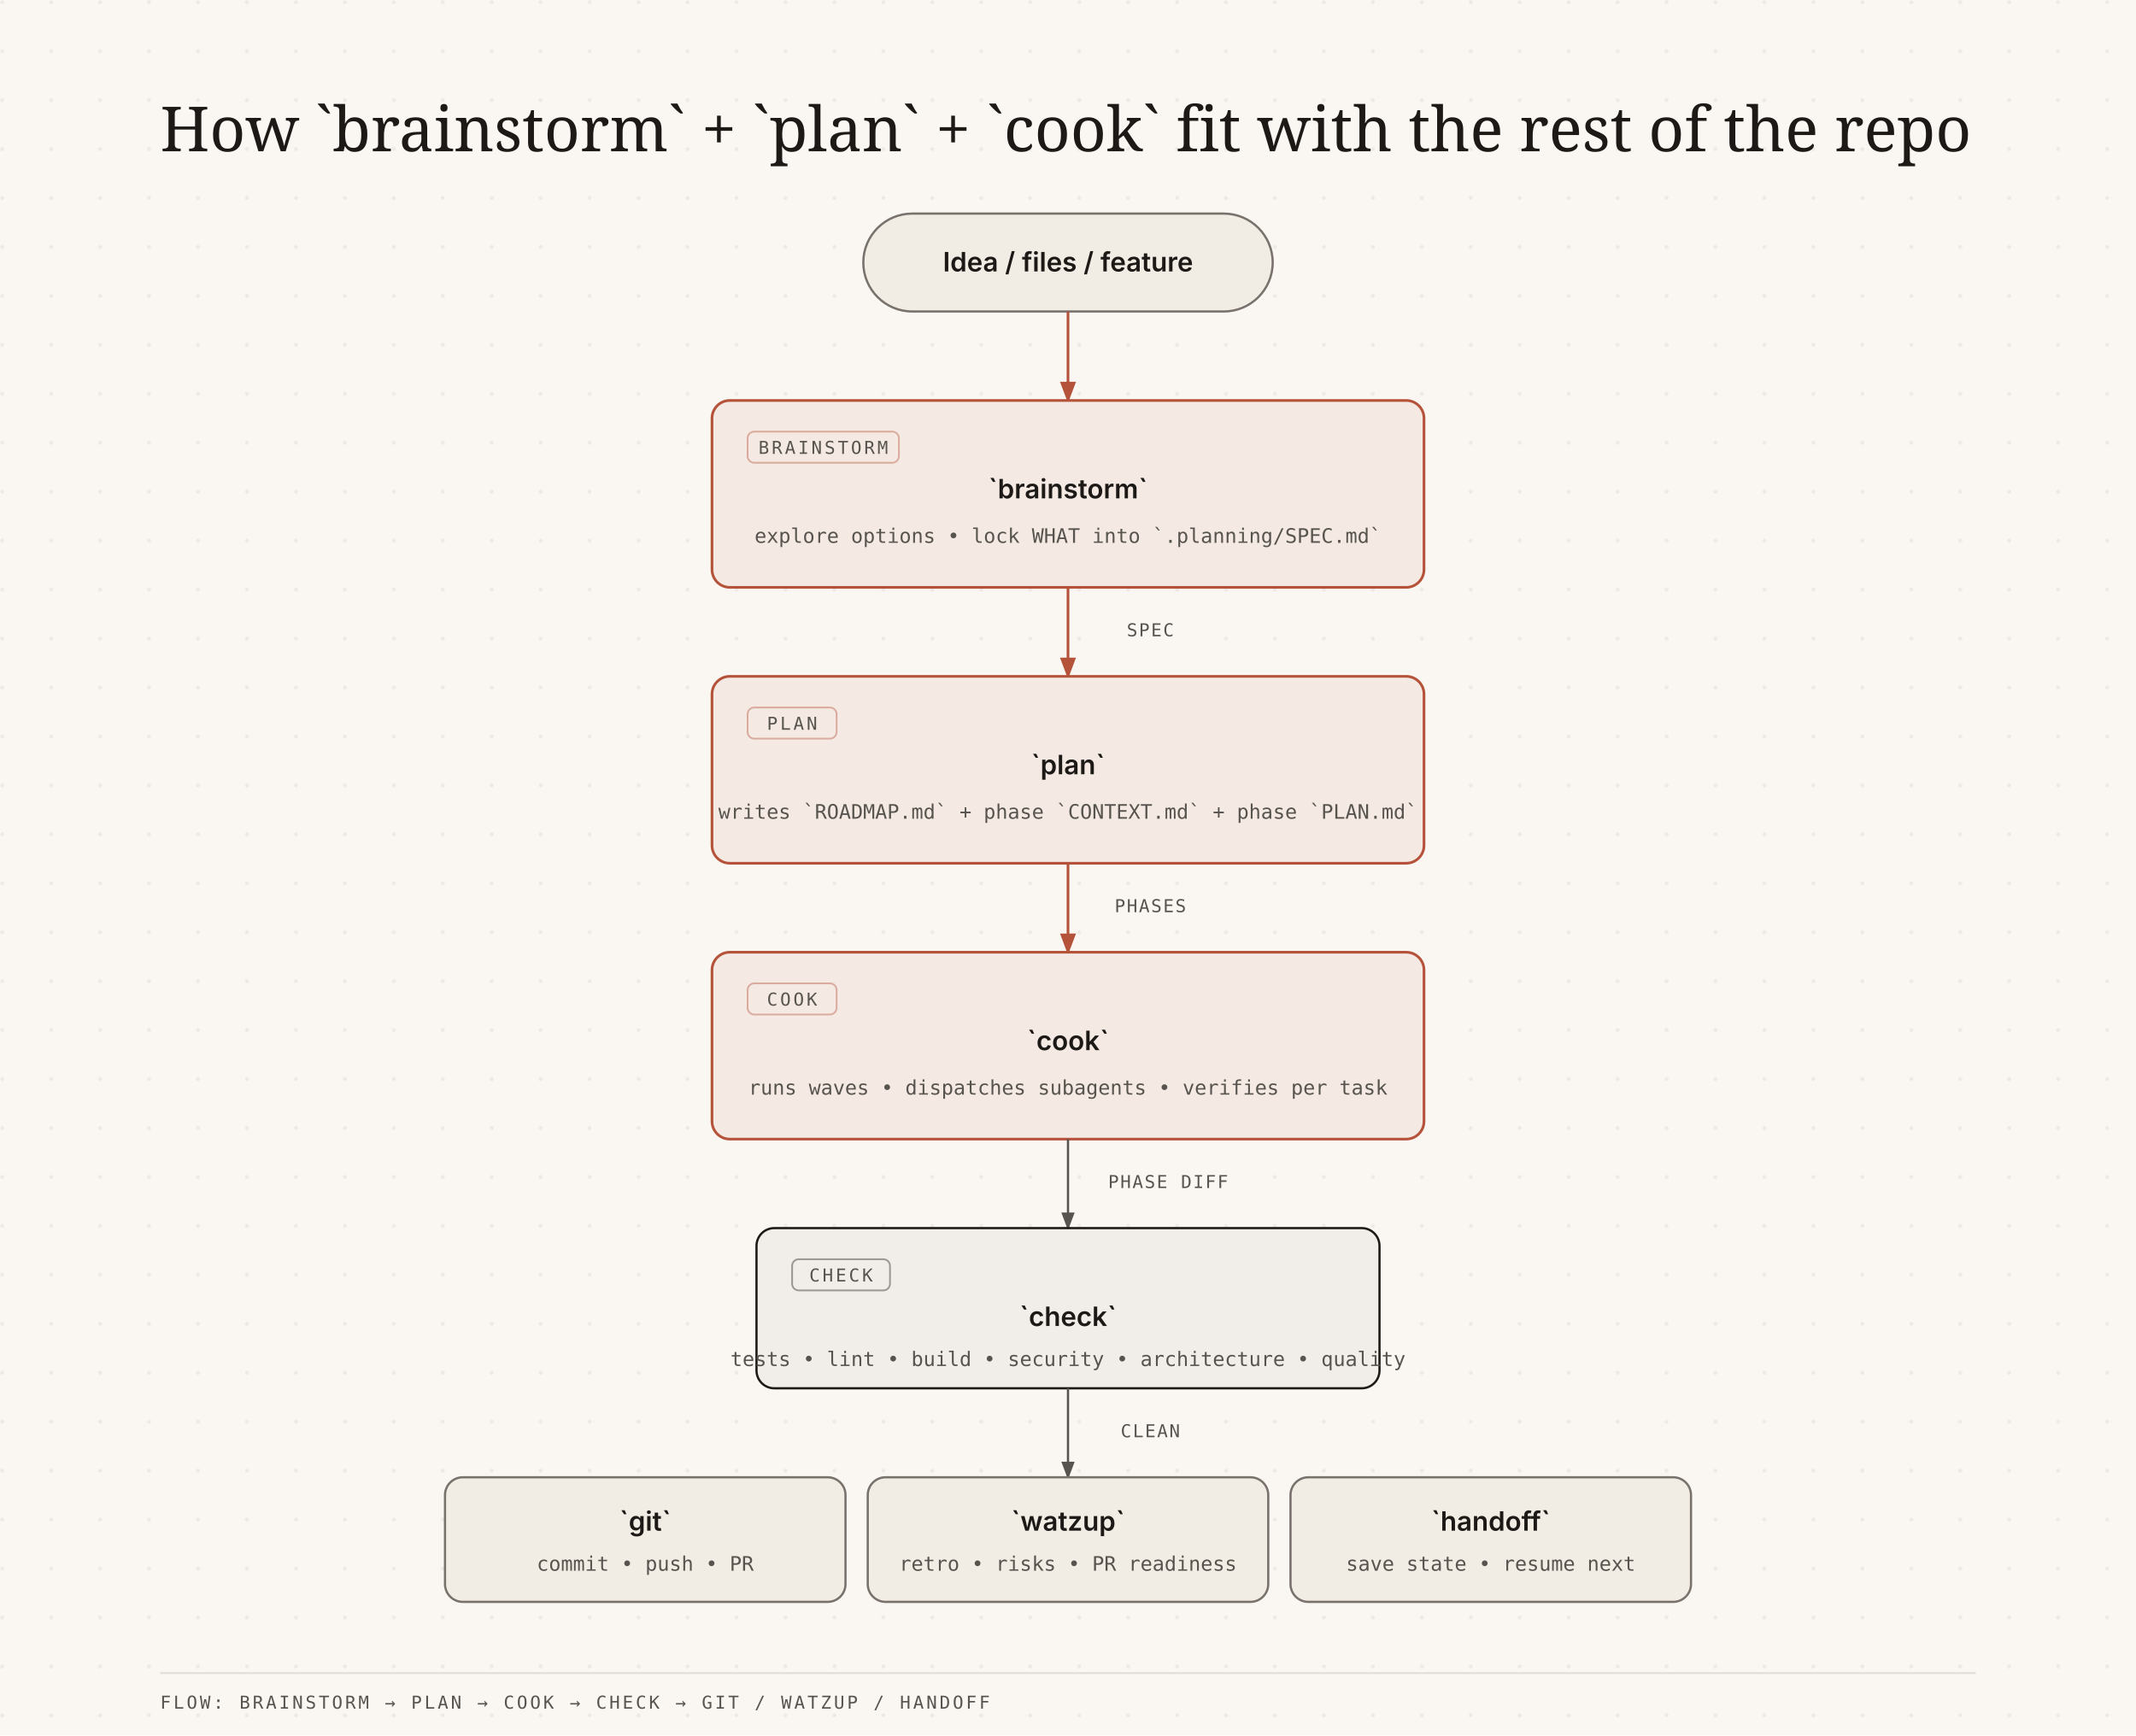
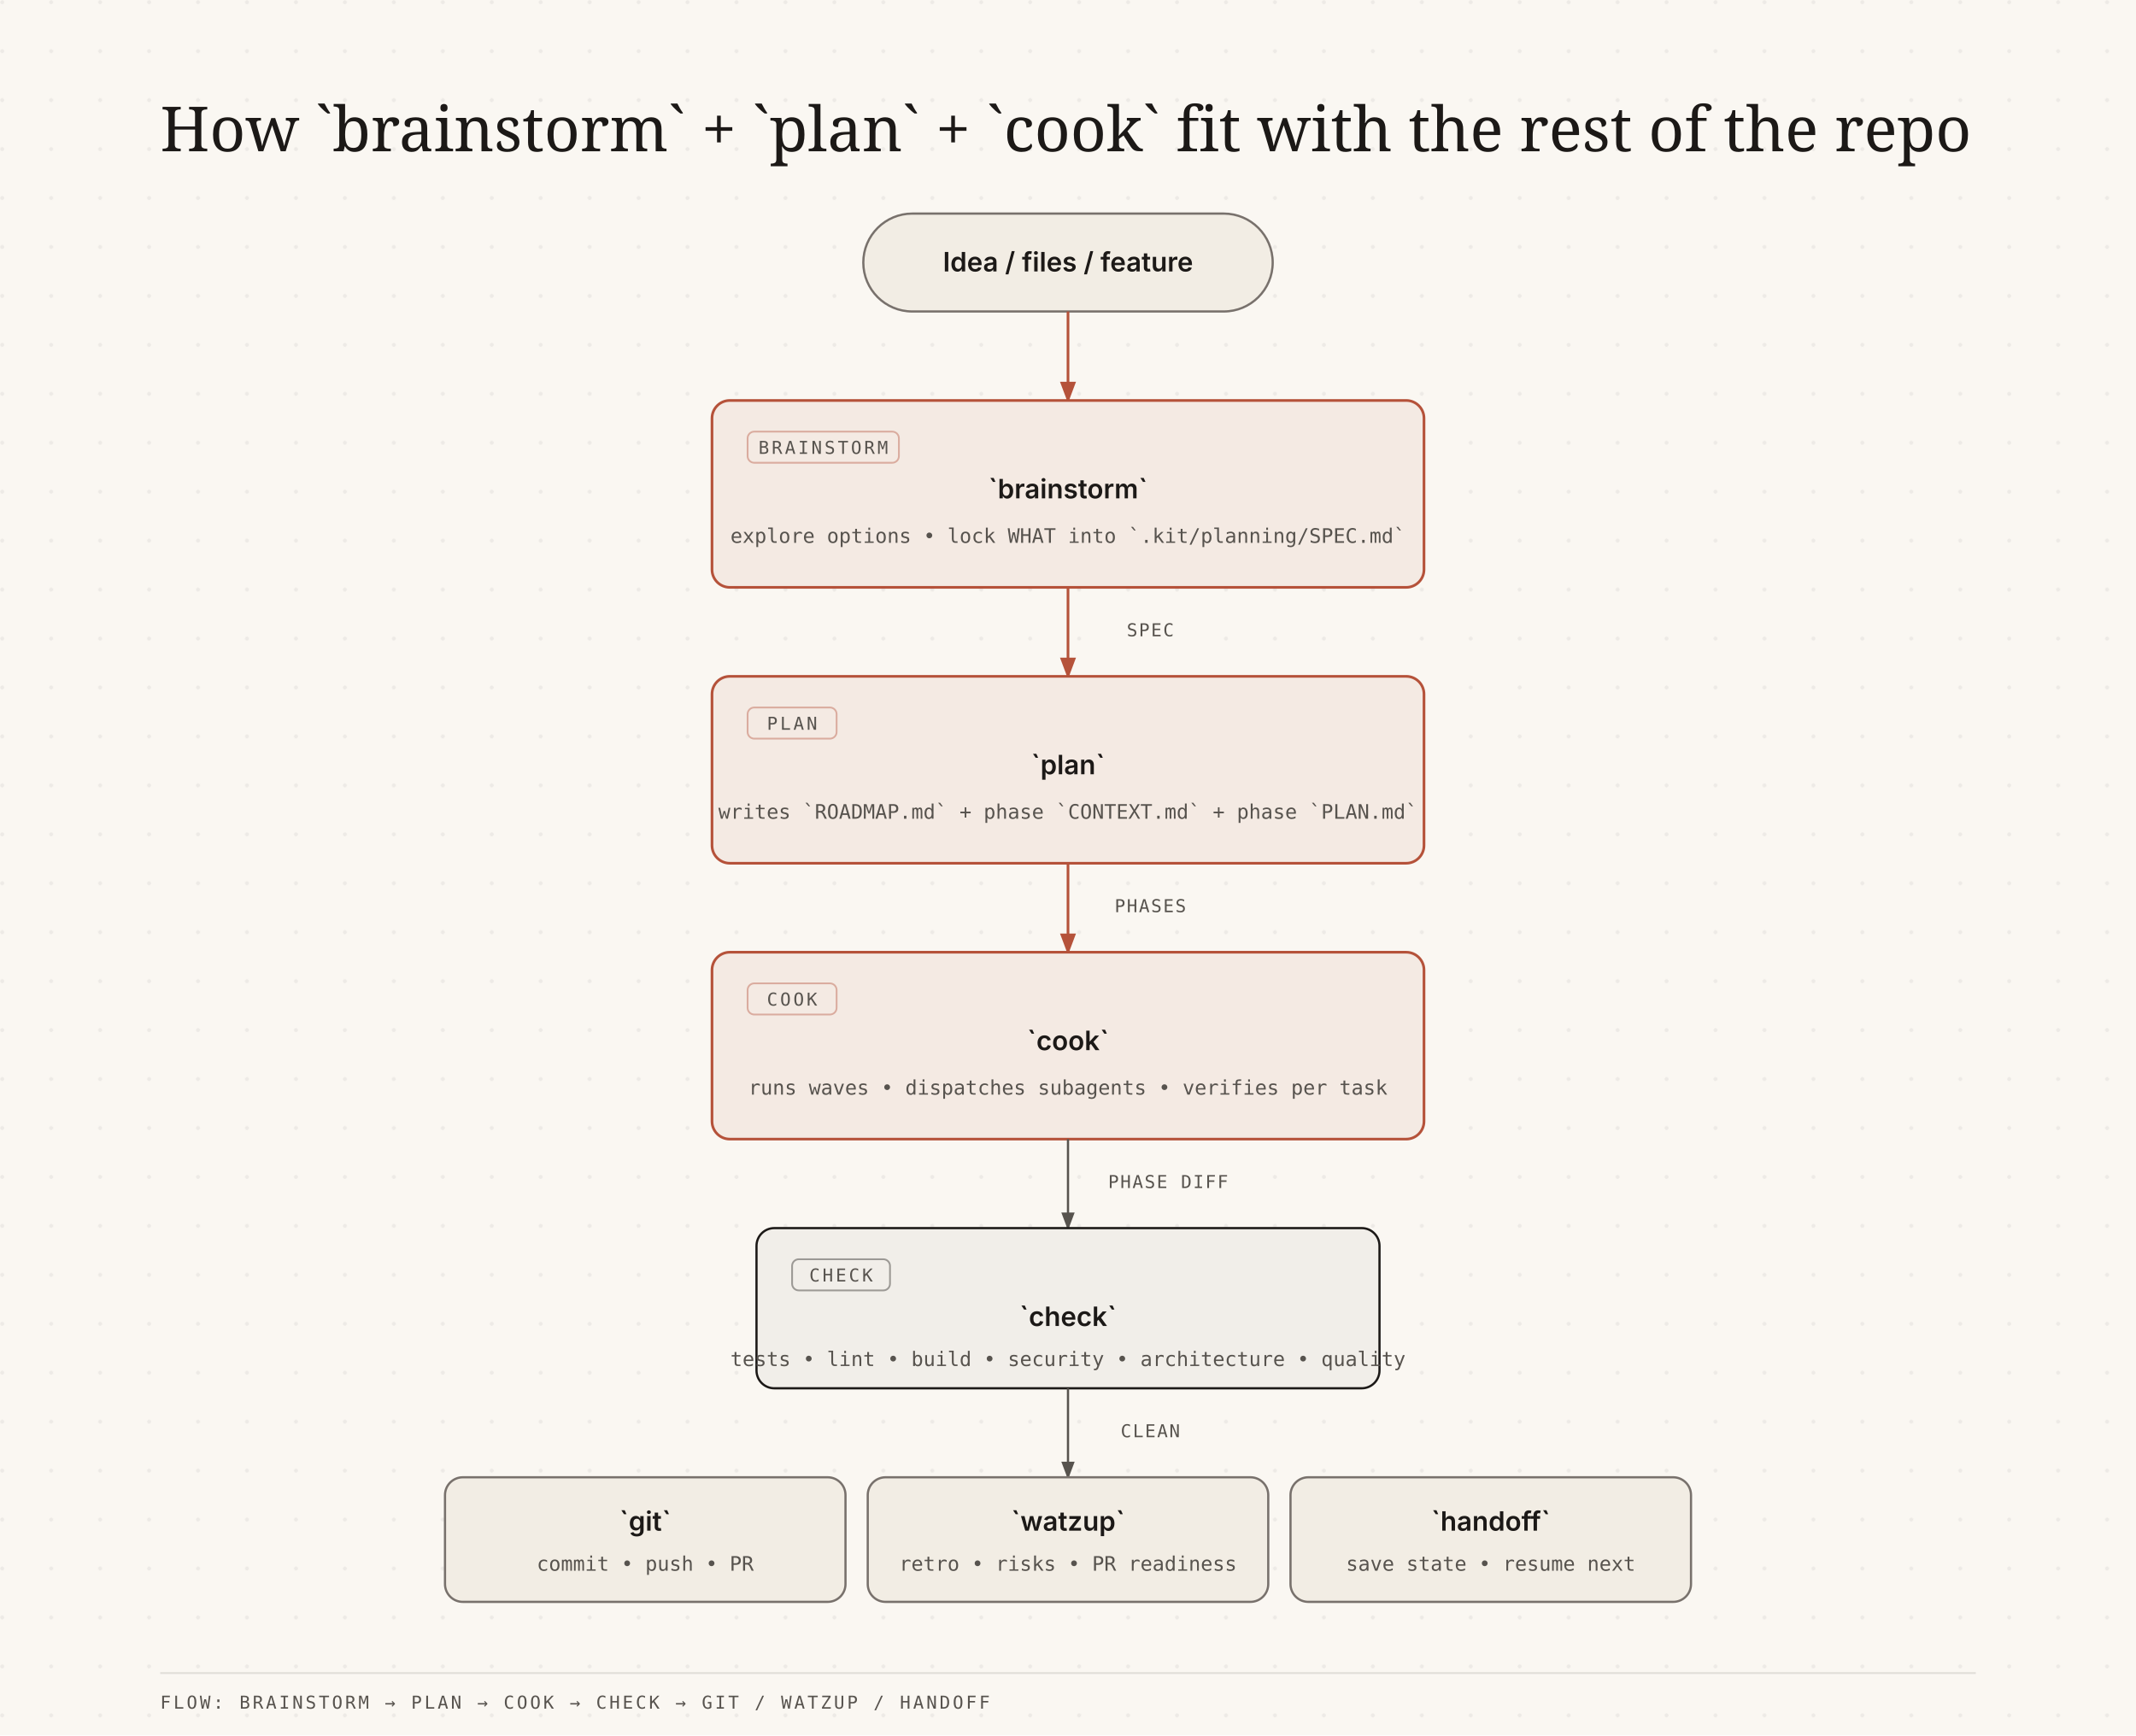
<svg xmlns="http://www.w3.org/2000/svg" width="960" height="780" viewBox="0 0 960 780" fill="none">
  <defs>
    <pattern id="dots" width="22" height="22" patternUnits="userSpaceOnUse">
      <circle cx="1" cy="1" r="0.9" fill="rgba(28,25,23,0.10)" />
    </pattern>
    <marker id="arrow" markerWidth="8" markerHeight="6" refX="7" refY="3" orient="auto">
      <polygon points="0 0, 8 3, 0 6" fill="#57534e" />
    </marker>
    <marker id="arrow-accent" markerWidth="8" markerHeight="6" refX="7" refY="3" orient="auto">
      <polygon points="0 0, 8 3, 0 6" fill="#b5523a" />
    </marker>
    <style>
      .title { font: 400 28px 'Instrument Serif', Georgia, serif; fill: #1c1917; }
      .label { font: 600 12px 'Inter', 'Segoe UI', Arial, sans-serif; fill: #1c1917; }
      .mono { font: 500 9px 'SFMono-Regular', Consolas, monospace; fill: #57534e; }
      .arrowLabel { font: 500 8px 'SFMono-Regular', Consolas, monospace; fill: #57534e; letter-spacing: 0.08em; }
      .legend { font: 500 8px 'SFMono-Regular', Consolas, monospace; fill: #57534e; letter-spacing: 0.14em; }
    </style>
  </defs>
  <rect width="960" height="780" fill="#faf7f2" />
  <rect width="960" height="780" fill="url(#dots)" opacity="0.55" />
  <text x="72" y="68" class="title">How `brainstorm` + `plan` + `cook` fit with the rest of the repo</text>
  <rect x="388" y="96" width="184" height="44" rx="22" fill="#faf7f2" />
  <rect x="388" y="96" width="184" height="44" rx="22" fill="#f2ede4" stroke="#78716c" stroke-width="1" />
  <text x="480" y="122" class="label" text-anchor="middle">Idea / files / feature</text>
  <path d="M480 140 L480 180" stroke="#b5523a" stroke-width="1.2" marker-end="url(#arrow-accent)" />
  <rect x="320" y="180" width="320" height="84" rx="8" fill="#faf7f2" />
  <rect x="320" y="180" width="320" height="84" rx="8" fill="rgba(181,82,58,0.08)" stroke="#b5523a" stroke-width="1.2" />
  <rect x="336" y="194" width="68" height="14" rx="3" fill="transparent" stroke="rgba(181,82,58,0.40)" stroke-width="0.8" />
  <text x="370" y="204" class="legend" text-anchor="middle">BRAINSTORM</text>
  <text x="480" y="224" class="label" text-anchor="middle">`brainstorm`</text>
-   <text x="480" y="244" class="mono" text-anchor="middle">explore options • lock WHAT into `.planning/SPEC.md`</text>
+   <text x="480" y="244" class="mono" text-anchor="middle">explore options • lock WHAT into `.kit/planning/SPEC.md`</text>
  <path d="M480 264 L480 304" stroke="#b5523a" stroke-width="1.2" marker-end="url(#arrow-accent)" />
  <rect x="494" y="276" width="46" height="14" rx="3" fill="#faf7f2" />
  <text x="517" y="286" class="arrowLabel" text-anchor="middle">SPEC</text>
  <rect x="320" y="304" width="320" height="84" rx="8" fill="#faf7f2" />
  <rect x="320" y="304" width="320" height="84" rx="8" fill="rgba(181,82,58,0.08)" stroke="#b5523a" stroke-width="1.2" />
  <rect x="336" y="318" width="40" height="14" rx="3" fill="transparent" stroke="rgba(181,82,58,0.40)" stroke-width="0.8" />
  <text x="356" y="328" class="legend" text-anchor="middle">PLAN</text>
  <text x="480" y="348" class="label" text-anchor="middle">`plan`</text>
  <text x="480" y="368" class="mono" text-anchor="middle">writes `ROADMAP.md` + phase `CONTEXT.md` + phase `PLAN.md`</text>
  <path d="M480 388 L480 428" stroke="#b5523a" stroke-width="1.2" marker-end="url(#arrow-accent)" />
  <rect x="486" y="400" width="62" height="14" rx="3" fill="#faf7f2" />
  <text x="517" y="410" class="arrowLabel" text-anchor="middle">PHASES</text>
  <rect x="320" y="428" width="320" height="84" rx="8" fill="#faf7f2" />
  <rect x="320" y="428" width="320" height="84" rx="8" fill="rgba(181,82,58,0.08)" stroke="#b5523a" stroke-width="1.2" />
  <rect x="336" y="442" width="40" height="14" rx="3" fill="transparent" stroke="rgba(181,82,58,0.40)" stroke-width="0.8" />
  <text x="356" y="452" class="legend" text-anchor="middle">COOK</text>
  <text x="480" y="472" class="label" text-anchor="middle">`cook`</text>
  <text x="480" y="492" class="mono" text-anchor="middle">runs waves • dispatches subagents • verifies per task</text>
  <path d="M480 512 L480 552" stroke="#57534e" stroke-width="1" marker-end="url(#arrow)" />
  <rect x="486" y="524" width="78" height="14" rx="3" fill="#faf7f2" />
  <text x="525" y="534" class="arrowLabel" text-anchor="middle">PHASE DIFF</text>
  <rect x="340" y="552" width="280" height="72" rx="8" fill="#faf7f2" />
  <rect x="340" y="552" width="280" height="72" rx="8" fill="rgba(28,25,23,0.04)" stroke="#1c1917" stroke-width="1" />
  <rect x="356" y="566" width="44" height="14" rx="3" fill="transparent" stroke="rgba(28,25,23,0.40)" stroke-width="0.8" />
  <text x="378" y="576" class="legend" text-anchor="middle">CHECK</text>
  <text x="480" y="596" class="label" text-anchor="middle">`check`</text>
  <text x="480" y="614" class="mono" text-anchor="middle">tests • lint • build • security • architecture • quality</text>
  <path d="M480 624 L480 664" stroke="#57534e" stroke-width="1" marker-end="url(#arrow)" />
  <rect x="492" y="636" width="50" height="14" rx="3" fill="#faf7f2" />
  <text x="517" y="646" class="arrowLabel" text-anchor="middle">CLEAN</text>
  <rect x="200" y="664" width="180" height="56" rx="8" fill="#f2ede4" stroke="#78716c" stroke-width="1" />
  <text x="290" y="688" class="label" text-anchor="middle">`git`</text>
  <text x="290" y="706" class="mono" text-anchor="middle">commit • push • PR</text>
  <rect x="390" y="664" width="180" height="56" rx="8" fill="#f2ede4" stroke="#78716c" stroke-width="1" />
  <text x="480" y="688" class="label" text-anchor="middle">`watzup`</text>
  <text x="480" y="706" class="mono" text-anchor="middle">retro • risks • PR readiness</text>
  <rect x="580" y="664" width="180" height="56" rx="8" fill="#f2ede4" stroke="#78716c" stroke-width="1" />
  <text x="670" y="688" class="label" text-anchor="middle">`handoff`</text>
  <text x="670" y="706" class="mono" text-anchor="middle">save state • resume next</text>
  <line x1="72" y1="752" x2="888" y2="752" stroke="rgba(28,25,23,0.12)" stroke-width="0.8" />
  <text x="72" y="768" class="legend">FLOW: BRAINSTORM → PLAN → COOK → CHECK → GIT / WATZUP / HANDOFF</text>
</svg>
